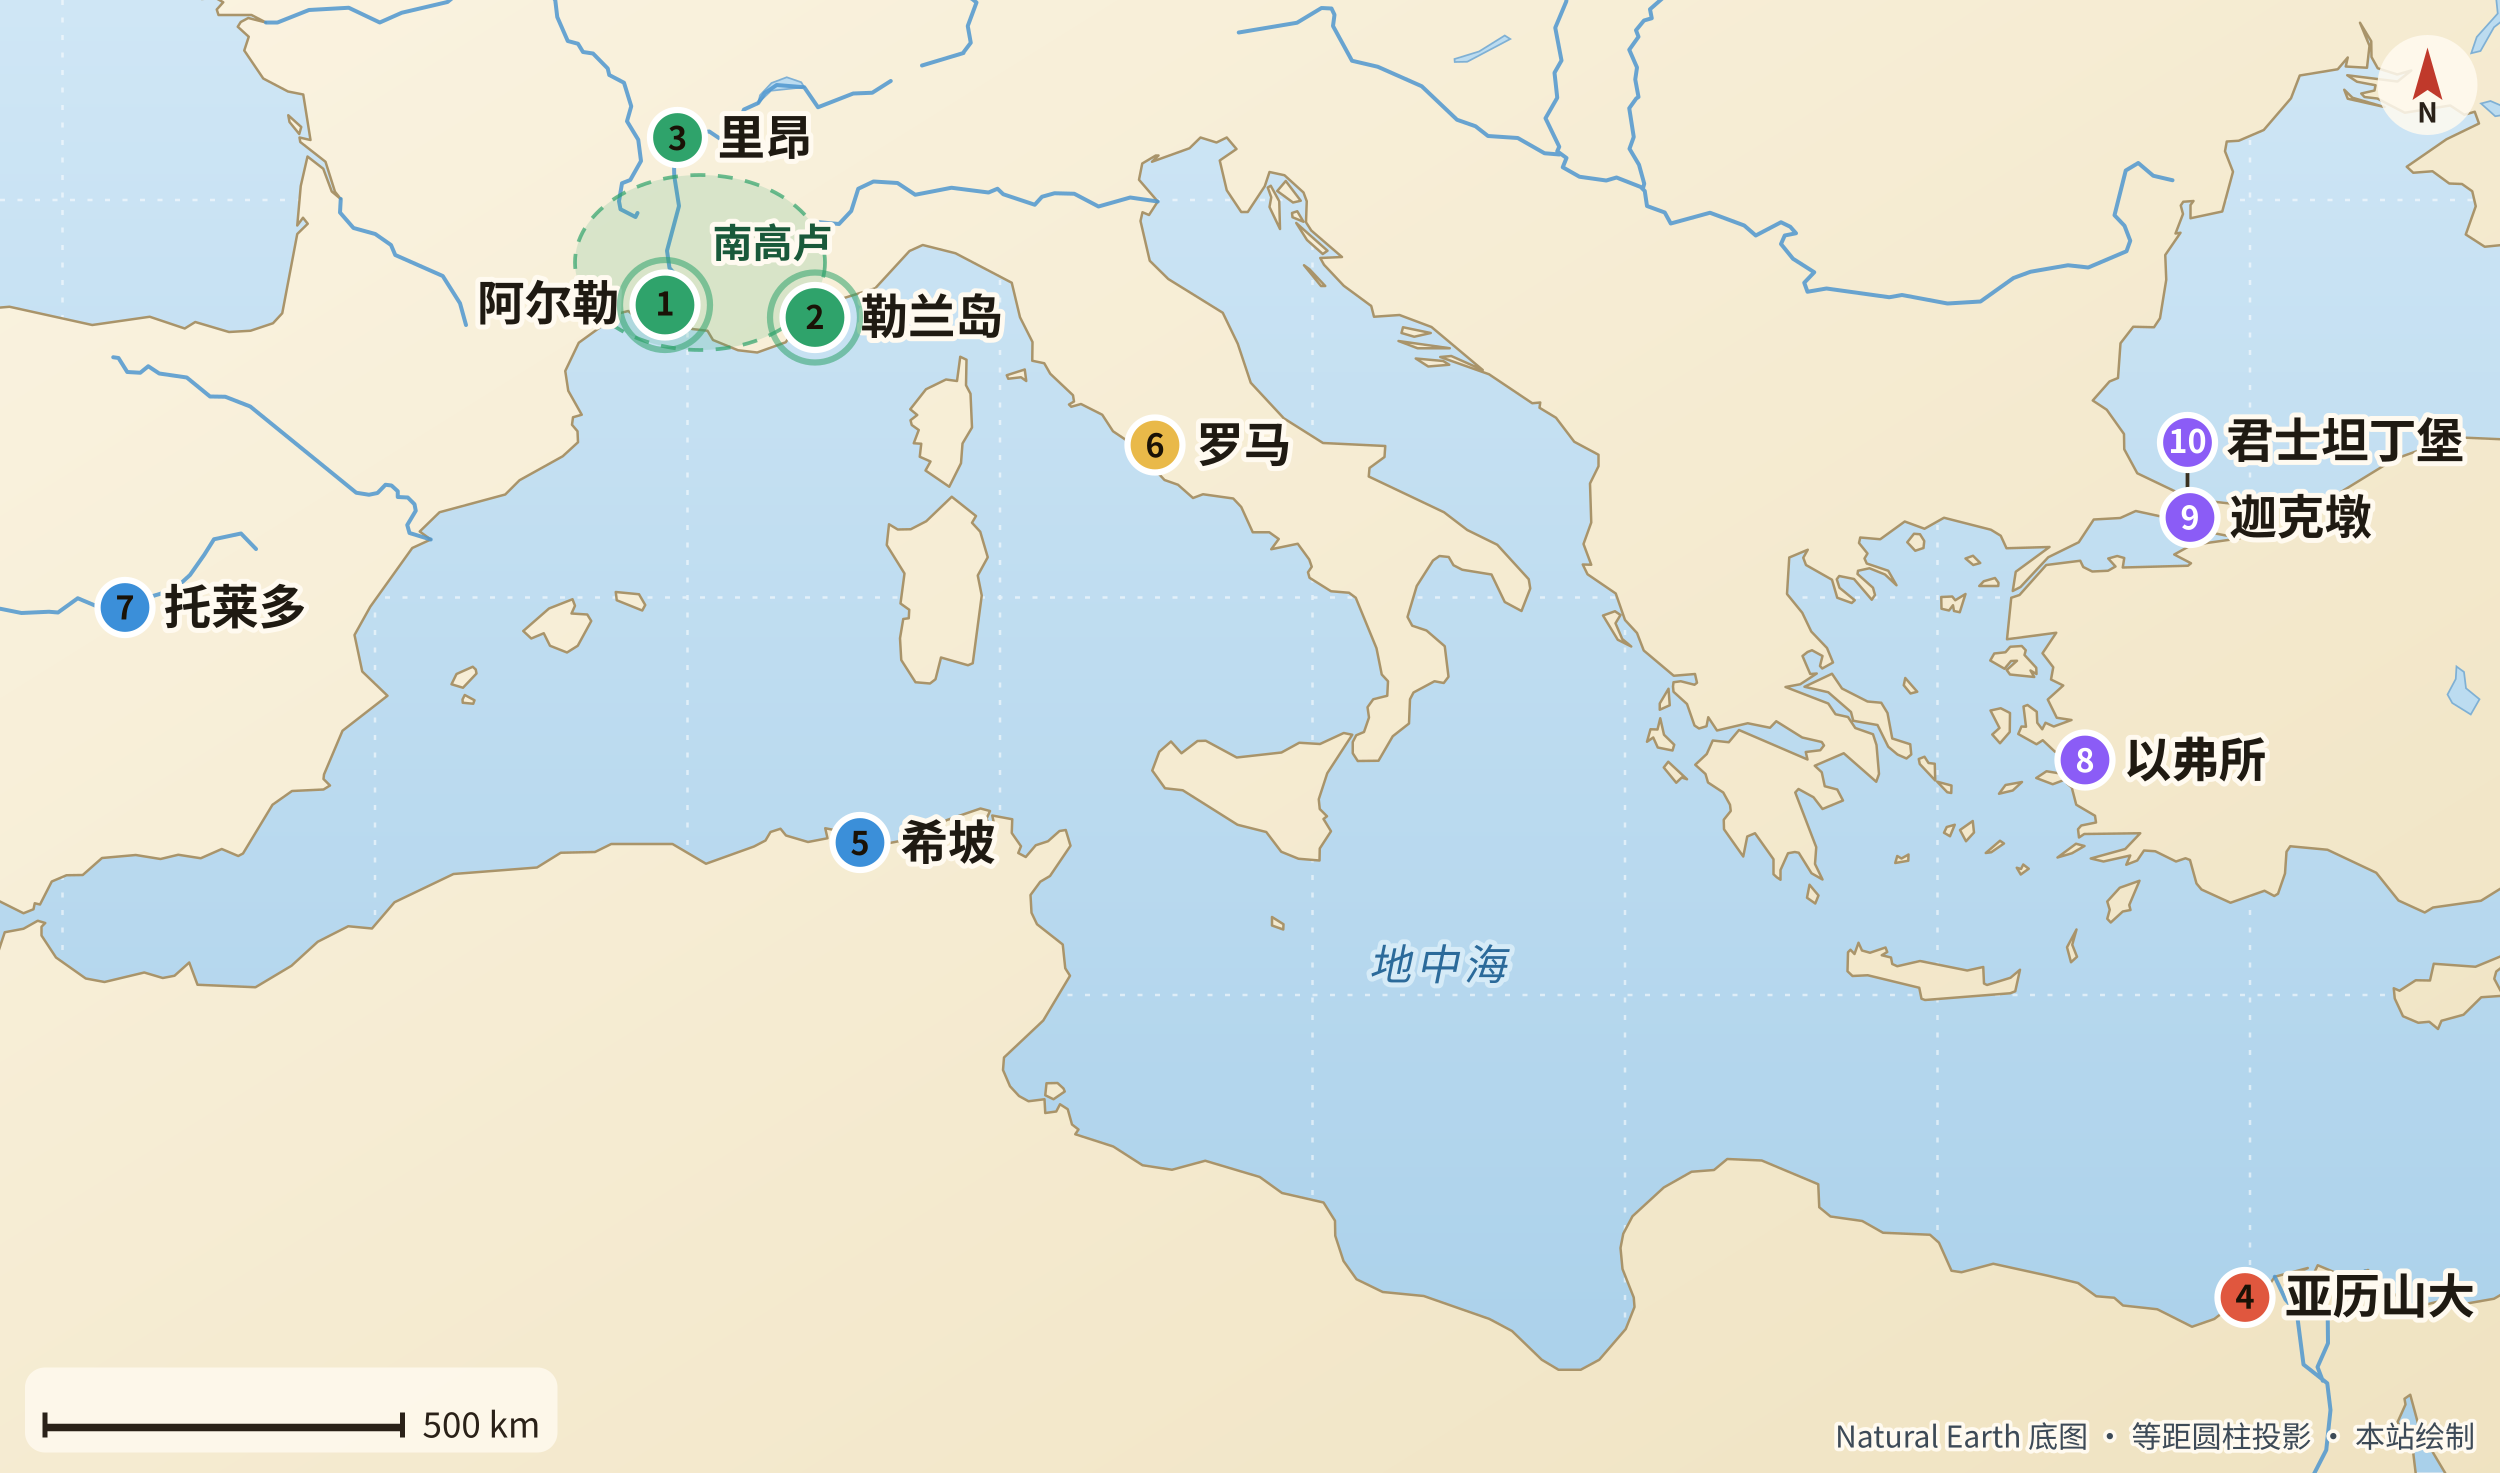
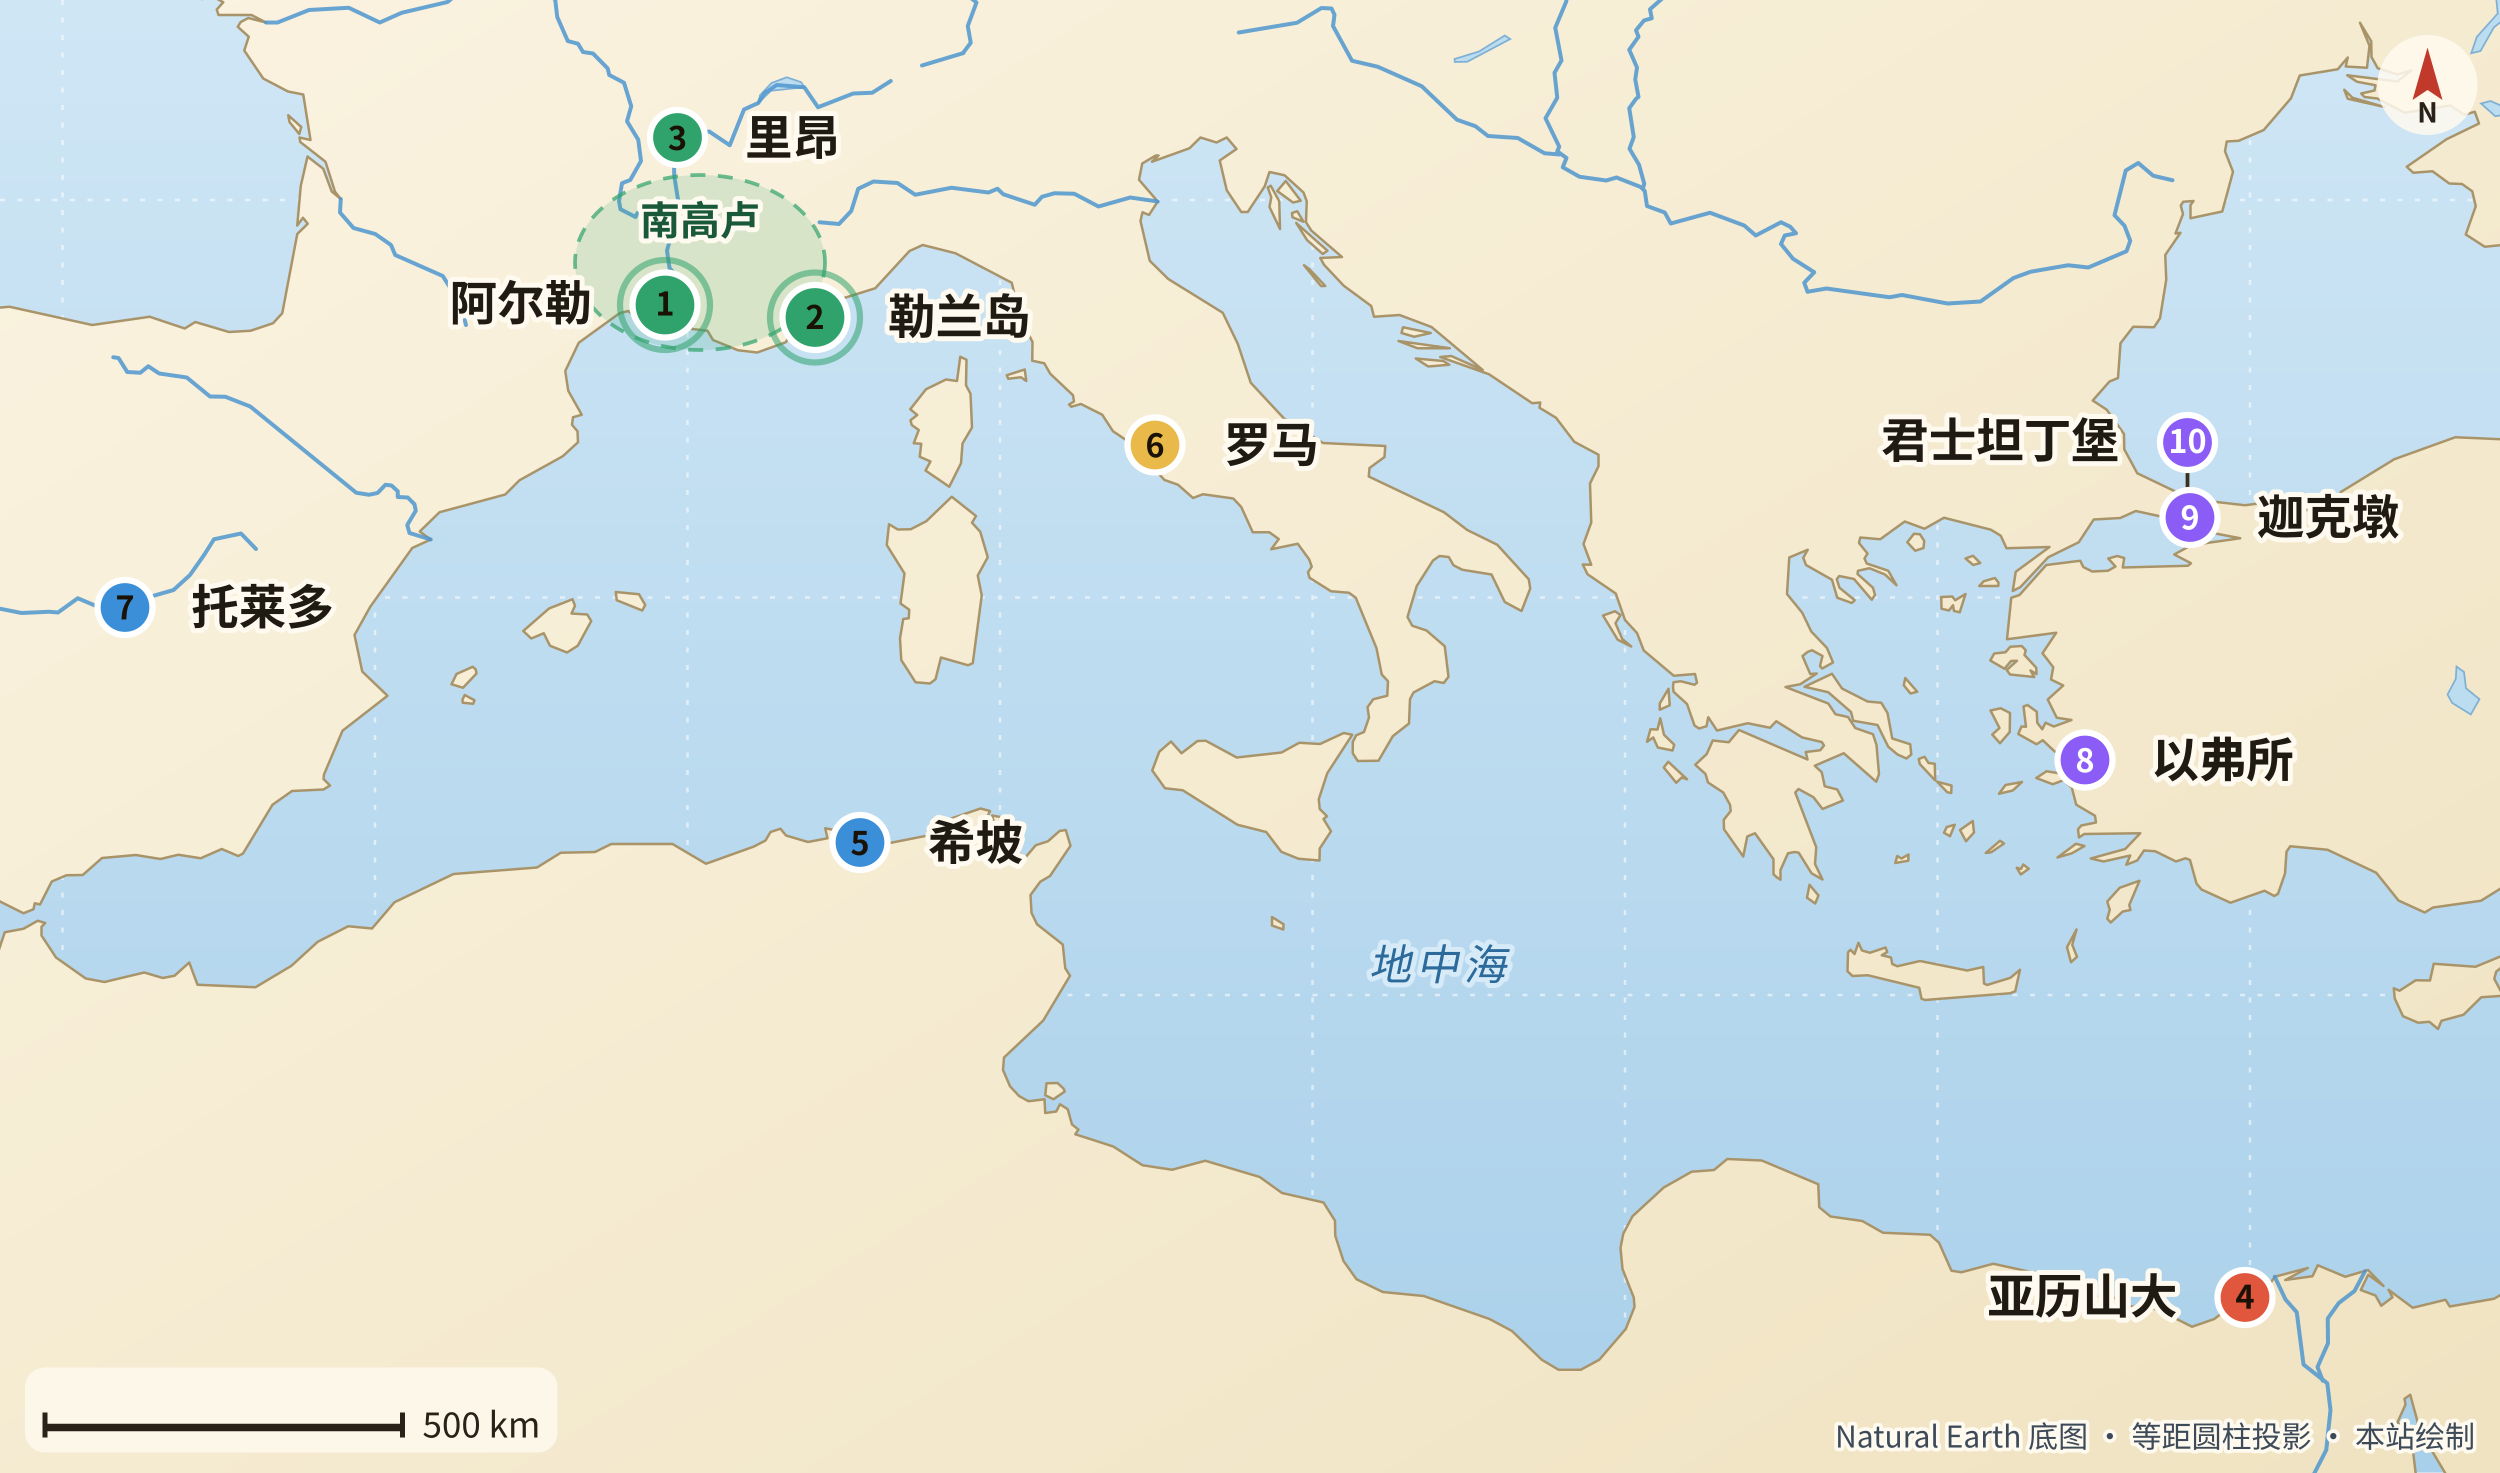
<svg xmlns="http://www.w3.org/2000/svg" viewBox="0 0 1000 589" width="1000" height="589" font-family="'Noto Sans CJK SC','PingFang SC','Microsoft YaHei','Source Han Sans SC',sans-serif">
  <defs>
    <linearGradient id="sea" x1="0" y1="0" x2="0" y2="1">
      <stop offset="0" stop-color="#cfe6f5" />
      <stop offset="1" stop-color="#a9d0ea" />
    </linearGradient>
    <linearGradient id="ld" x1="0" y1="0" x2="1" y2="1">
      <stop offset="0" stop-color="#fbf4e2" />
      <stop offset="1" stop-color="#efe2c0" />
    </linearGradient>
  </defs>
  <rect width="1000" height="589" fill="url(#sea)" />
  <path d="M25,0V589M150,0V589M275,0V589M400,0V589M525,0V589M650,0V589M775,0V589M900,0V589M0,557H1000M0,398H1000M0,239H1000M0,80H1000" stroke="#ffffff" stroke-opacity=".55" stroke-width="1" stroke-dasharray="2 5" fill="none" />
  <path d="M748.0,381.1 754.2,379.0 754.9,380.8 752.7,382.1 756.4,383.0 756.9,385.6 758.9,386.5 768.0,384.4 786.9,388.2 793.3,386.8 793.6,393.4 794.8,394.0 804.2,391.1 808.0,387.9 806.1,396.5 804.1,397.3 770.0,400.0 768.6,399.5 767.7,395.1 747.1,390.1 741.0,390.4 739.0,388.5 739.2,380.9 740.2,379.9 741.8,381.6 743.4,377.1 744.8,380.2 748.0,381.1ZM736.8,275.4 747.0,280.6 752.5,281.1 755.0,285.2 756.9,295.4 764.1,297.7 764.5,301.8 762.6,303.4 759.0,301.8 755.3,298.7 751.0,290.0 741.3,288.3 740.4,284.8 731.3,276.9 721.8,274.7 732.8,269.5 736.8,275.4ZM998.5,388.6 997.7,391.5 1001.3,398.3 992.5,398.9 985.4,405.9 976.6,408.3 975.2,411.6 971.7,408.7 967.3,409.1 961.2,406.5 957.9,399.4 957.5,395.3 959.8,396.3 966.3,392.1 972.0,392.2 973.5,385.5 990.2,386.7 1013.9,376.9 998.5,388.6ZM228.6,245.4 234.9,245.8 236.5,248.4 231.1,258.3 226.8,261.0 220.0,258.3 217.5,253.3 212.5,255.4 209.3,252.4 219.6,243.4 229.0,239.7 230.0,242.3 228.6,245.4ZM392.1,212.7 395.1,222.9 391.1,230.2 392.7,238.2 389.1,265.3 387.2,266.1 376.4,263.0 374.2,271.7 372.0,273.4 366.2,272.9 360.5,264.0 360.0,255.3 361.3,247.6 363.5,247.3 363.7,243.9 360.2,241.4 361.8,229.4 354.7,218.0 355.6,209.7 359.1,211.8 364.3,211.7 370.5,208.5 380.7,198.7 390.4,206.4 388.8,209.1 392.1,212.7ZM386.4,154.1 388.2,157.5 388.8,171.0 385.0,177.4 384.4,185.3 379.7,194.7 370.2,188.2 372.2,184.6 367.9,182.7 368.5,177.5 365.5,177.3 367.5,172.0 364.7,170.0 364.2,168.1 366.9,166.0 364.1,163.7 370.4,155.7 378.4,151.8 382.8,152.4 384.1,142.7 386.6,143.9 386.4,154.1ZM540.9,293.9 530.9,309.3 527.5,319.7 527.9,323.6 530.8,326.5 529.4,327.6 532.4,332.5 527.9,339.4 527.8,344.2 519.4,343.5 512.5,340.7 506.5,332.8 495.0,329.9 473.1,316.1 466.0,315.3 460.9,308.2 463.7,300.7 468.4,296.6 472.6,301.3 479.0,296.4 482.3,296.3 494.7,303.0 512.6,301.0 519.7,297.1 528.0,297.6 537.5,293.2 540.9,293.9ZM566.3,143.4 577.3,144.4 579.7,145.9 571.3,146.6 566.3,143.4ZM579.9,139.3 567.0,139.3 559.4,136.4 579.9,139.3ZM565.7,134.7 560.6,133.2 561.2,130.9 572.3,133.2 565.7,134.7ZM953.8,42.8 939.1,39.5 937.7,35.9 941.0,39.1 953.8,42.8ZM844.3,369.0 842.9,367.5 843.9,363.9 842.9,360.6 847.9,355.1 855.8,352.3 851.7,362.0 852.2,364.0 849.1,364.6 844.3,369.0ZM828.4,384.9 826.8,378.9 830.6,371.8 828.9,377.9 830.8,382.7 828.4,384.9ZM823.0,343.0 830.4,337.5 833.8,338.4 828.8,341.3 823.0,343.0ZM786.4,336.5 784.0,332.0 789.1,328.4 789.6,333.0 786.4,336.5ZM780.0,334.5 777.6,333.1 778.7,330.8 781.9,329.9 780.0,334.5ZM818.6,308.5 826.0,309.7 826.4,311.7 821.1,313.7 814.5,311.2 818.6,308.5ZM799.6,317.5 802.2,314.0 808.8,312.8 805.1,316.2 799.6,317.5ZM794.3,341.2 800.0,336.3 801.6,337.4 796.5,340.9 794.3,341.2ZM811.5,347.5 808.3,349.8 806.7,347.1 808.4,347.6 809.3,345.8 811.5,347.5ZM763.4,341.8 763.3,344.3 758.1,345.2 758.9,342.4 760.6,343.4 763.4,341.8ZM774.1,312.2 767.9,305.6 767.5,303.6 769.8,302.7 771.4,305.2 773.9,305.5 774.1,312.2ZM780.5,317.2 778.9,316.9 774.9,312.7 780.6,314.2 780.5,317.2ZM800.0,297.3 796.9,293.8 799.8,291.2 796.2,284.2 800.3,283.3 804.0,285.2 803.9,292.8 800.0,297.3ZM809.8,262.0 814.5,267.1 814.6,269.6 812.2,268.2 813.7,270.8 804.0,269.8 802.7,268.0 806.8,264.3 804.4,264.4 801.8,267.5 796.1,264.2 797.7,261.4 802.2,260.9 804.1,258.7 808.7,258.4 810.3,260.1 809.8,262.0ZM764.2,277.4 761.5,274.1 762.1,271.2 766.9,276.7 764.2,277.4ZM789.3,226.0 786.2,223.4 789.2,222.3 792.1,225.2 789.3,226.0ZM786.2,237.6 783.9,244.9 781.6,244.4 781.2,242.1 779.6,244.2 776.6,243.5 776.5,238.8 780.9,238.6 782.1,240.1 786.2,237.6ZM766.1,220.3 762.9,216.9 765.6,213.5 768.0,213.7 769.7,216.4 769.4,219.2 766.1,220.3ZM799.3,234.4 791.7,234.4 793.5,232.5 798.0,231.2 799.4,233.1 799.3,234.4ZM425.9,436.6 421.4,439.7 418.1,438.1 418.6,433.3 423.0,433.2 425.4,435.4 425.9,436.6ZM119.7,53.6 115.8,48.8 115.3,46.1 120.5,50.8 119.7,53.6ZM409.9,147.8 410.5,152.4 408.4,150.9 403.3,151.5 402.7,150.1 409.9,147.8ZM256.9,244.2 246.7,240.1 246.3,236.8 255.6,237.7 258.1,242.0 256.9,244.2ZM189.3,281.5 185.1,281.1 185.0,279.8 185.9,278.0 189.8,280.1 189.3,281.5ZM185.2,275.1 180.6,273.7 182.6,269.6 189.1,266.7 190.3,267.8 190.6,269.4 185.2,275.1ZM513.3,371.8 508.8,370.2 508.8,366.8 513.4,369.7 513.3,371.8ZM517.2,81.0 510.9,76.4 514.3,72.4 520.3,80.3 517.2,81.0ZM521.4,88.7 517.0,86.9 516.8,85.2 518.9,84.5 521.4,88.7ZM529.1,101.6 522.8,96.0 518.5,89.2 531.0,100.3 529.1,101.6ZM530.1,114.4 528.4,114.4 521.6,106.1 523.8,107.7 530.1,114.4ZM512.0,91.6 507.8,82.8 508.5,78.9 507.1,75.0 508.3,74.3 511.7,80.5 512.0,91.6ZM665.6,293.9 669.7,297.9 669.0,300.2 663.1,299.0 661.3,295.0 658.8,296.7 660.2,291.7 663.0,291.8 664.1,287.3 665.6,293.9ZM674.8,311.7 672.7,311.0 670.5,313.1 665.5,307.0 667.3,304.7 674.8,311.7ZM667.9,282.1 663.9,283.9 663.9,281.4 667.4,275.5 667.9,282.1ZM652.5,258.6 647.1,255.9 641.2,246.2 646.0,244.5 648.2,246.0 646.2,249.3 648.9,255.6 652.5,258.6ZM726.1,361.4 722.8,359.1 723.8,353.9 727.4,358.2 726.1,361.4ZM1025.0,617.8 1018.1,616.6 1015.6,618.7 1015.4,616.0 1019.5,604.6 1024.3,571.3 1018.4,580.3 1015.4,596.6 1011.2,609.4 1009.7,620.8 995.6,620.8 981.2,602.7 978.3,589.6 968.0,572.3 964.1,557.9 961.8,559.5 962.2,561.8 959.0,568.9 965.0,578.7 966.5,591.2 980.1,614.1 986.3,620.8 -25.0,620.8 -25.0,432.5 -18.9,425.5 -8.8,405.1 1.9,372.9 9.4,371.5 15.1,368.3 18.1,369.2 16.6,370.7 16.6,374.2 22.4,383.0 34.3,391.4 41.8,392.8 57.7,389.0 65.1,391.2 69.8,390.3 75.7,385.0 79.0,393.9 102.2,394.9 116.6,386.3 127.1,376.7 139.3,370.5 148.8,371.4 157.8,360.9 181.4,349.6 214.8,347.0 224.3,341.1 238.0,340.8 244.5,337.6 269.0,337.6 282.4,345.5 301.6,338.6 306.2,336.2 308.2,332.8 312.2,331.5 314.4,334.2 323.2,336.8 331.0,335.3 330.1,331.3 335.8,332.4 347.8,338.8 370.6,334.3 378.5,328.1 392.2,323.4 396.0,324.4 394.6,327.5 395.8,330.0 397.4,328.5 396.9,326.2 404.9,327.7 404.7,333.2 408.4,338.5 407.3,341.2 410.3,342.8 414.3,338.1 419.2,336.5 423.8,332.4 426.3,332.0 428.2,338.3 420.0,350.4 416.1,352.7 412.2,358.0 412.6,365.1 414.8,369.7 425.1,377.8 426.1,387.3 428.0,390.3 417.3,408.2 401.6,423.0 401.2,428.0 404.0,434.5 407.6,438.4 411.4,440.5 417.8,439.7 418.1,445.2 422.5,444.6 424.0,441.7 427.1,443.7 428.8,449.8 431.4,451.8 430.1,453.7 445.3,458.6 457.0,466.1 468.8,467.9 482.1,464.3 503.9,470.8 512.8,477.2 529.4,481.0 534.0,488.3 534.1,494.3 537.4,504.4 542.6,511.7 553.1,516.8 569.5,518.4 595.8,527.6 604.8,532.4 616.7,543.9 623.4,547.9 632.3,547.9 639.7,543.9 650.3,531.6 653.8,522.8 653.5,519.0 649.0,507.6 648.2,499.2 649.3,493.5 653.0,486.5 665.5,475.0 676.6,468.7 685.6,468.0 690.9,463.6 704.7,464.2 727.3,473.7 727.7,482.9 732.2,486.6 744.9,488.4 753.2,493.1 772.0,493.9 775.6,497.1 780.6,508.3 784.6,508.9 797.3,505.5 819.2,510.3 831.2,513.2 838.5,518.5 845.7,519.1 849.2,522.2 862.9,523.7 876.8,530.7 885.7,527.6 898.2,518.0 905.6,517.0 909.9,510.7 923.1,507.2 914.1,512.0 925.0,510.5 927.1,506.1 938.1,510.7 947.2,508.0 953.4,514.4 947.3,509.9 944.3,516.0 950.2,518.2 952.5,522.3 957.0,518.9 955.4,515.9 965.1,523.1 978.2,519.9 979.9,522.6 997.6,519.5 1004.4,515.6 1012.1,506.4 1017.0,496.8 1025.0,467.6 1025.0,617.8ZM1025.0,343.7 1020.3,340.7 1015.0,341.1 1007.5,346.9 1000.6,355.2 992.4,360.3 973.2,363.0 969.9,365.0 959.4,360.2 950.5,349.1 931.0,339.9 916.1,338.5 914.6,340.7 914.0,349.4 911.2,357.5 909.7,358.4 905.8,356.3 892.2,361.1 880.6,355.8 878.6,353.4 876.0,344.0 874.2,343.3 870.4,344.6 862.1,340.5 857.6,340.2 854.9,344.2 850.5,345.9 852.1,342.2 841.4,344.6 836.3,343.4 850.1,339.6 856.1,333.3 833.7,333.6 831.6,335.0 831.2,331.7 832.5,330.2 838.4,329.0 838.0,326.3 830.5,321.9 828.7,315.0 826.7,313.3 830.6,311.2 830.8,303.1 822.0,300.7 817.1,296.1 814.6,297.7 807.3,293.6 808.6,290.6 810.4,290.7 809.4,282.6 811.0,282.0 814.7,284.7 814.9,289.1 816.9,291.7 818.2,289.1 821.5,290.6 828.6,288.0 822.7,287.1 819.1,279.8 825.3,274.2 820.4,271.8 821.3,266.9 817.0,261.3 822.5,253.1 802.8,255.7 804.5,239.1 807.8,238.0 818.5,226.0 832.1,224.3 833.3,226.8 836.9,228.6 843.2,228.3 846.2,226.6 843.3,223.4 846.9,222.4 849.7,223.2 849.1,227.0 875.2,226.3 876.4,225.3 869.7,221.8 876.4,218.1 896.1,215.3 884.1,213.0 877.8,208.9 876.1,206.7 878.7,199.9 898.0,202.1 908.6,200.7 920.3,204.2 931.4,203.5 936.5,196.7 957.7,183.7 982.1,174.9 1018.8,176.5 1025.0,173.2 1025.0,343.7ZM1024.2,40.0 1021.2,41.7 1021.1,45.4 1025.0,56.2 1025.0,85.6 1017.9,85.7 1011.7,88.4 1001.9,97.9 993.9,98.7 986.3,93.8 990.3,82.5 988.9,76.5 984.8,73.6 979.7,73.4 973.0,68.5 965.3,69.1 962.7,66.7 978.6,55.7 991.6,49.4 989.9,44.7 985.7,45.9 980.1,42.2 961.9,45.1 950.9,39.4 945.8,38.8 944.5,37.4 949.8,36.2 950.2,34.1 942.8,32.7 938.9,30.1 959.0,32.6 964.5,28.2 958.9,29.8 951.1,27.3 948.6,22.8 948.5,16.5 944.0,9.1 947.8,18.3 946.8,27.1 938.3,26.6 939.1,23.0 935.1,27.7 919.9,30.2 916.4,39.3 905.5,52.0 895.5,56.3 890.7,56.6 890.0,60.5 893.2,68.7 888.9,84.6 876.2,87.3 876.2,82.0 877.4,80.4 873.3,80.7 872.3,82.2 873.2,85.6 870.2,93.4 872.2,93.1 866.1,102.0 866.5,111.9 864.0,127.3 861.6,130.9 853.3,130.7 848.2,137.3 847.2,151.2 843.8,152.6 837.1,160.2 842.7,163.9 849.6,173.6 849.7,179.7 854.9,189.3 876.4,199.6 873.9,206.7 869.5,207.7 854.3,204.4 848.1,207.2 837.5,207.8 831.5,216.9 819.3,222.9 808.2,234.8 805.1,236.4 806.3,228.7 819.8,218.8 802.6,219.3 800.3,214.3 796.4,211.9 777.6,207.1 769.8,211.5 761.9,208.6 752.1,215.7 744.1,215.0 743.6,217.2 747.0,221.4 745.8,223.4 746.7,225.4 755.3,228.3 758.6,234.1 754.0,229.8 747.8,227.3 743.2,228.3 743.0,229.6 749.2,235.1 750.0,238.0 748.7,239.9 741.6,231.6 735.7,230.4 734.7,231.7 735.8,235.1 741.9,240.1 740.7,241.2 734.9,239.1 732.8,231.9 722.4,226.0 721.3,223.1 723.1,219.9 715.7,223.0 714.8,237.6 720.9,245.1 724.5,252.6 730.8,259.2 733.2,265.0 728.9,267.4 728.0,266.4 729.0,262.4 724.8,260.1 723.0,260.8 721.0,262.4 722.2,265.2 724.1,269.6 726.7,269.4 720.1,273.7 714.2,274.8 731.3,281.4 734.2,285.7 739.2,286.8 742.1,291.2 749.2,293.7 750.6,298.0 751.6,309.6 750.5,312.7 737.5,301.3 725.9,306.3 728.7,308.9 729.9,314.5 734.9,315.8 737.2,320.2 729.0,323.6 725.4,318.9 719.4,315.6 718.1,317.0 726.5,338.9 726.0,345.6 729.0,351.8 724.6,349.3 719.5,341.1 717.9,340.8 715.2,341.3 712.2,348.0 712.2,351.9 710.7,350.9 709.4,349.7 709.4,343.7 702.0,333.3 698.9,334.6 697.3,342.6 689.6,331.7 689.5,327.9 692.3,324.4 692.0,321.9 689.3,317.0 683.2,313.0 682.2,309.6 678.1,305.9 682.7,301.6 685.1,296.2 691.5,296.9 695.6,292.0 723.0,303.8 722.3,300.8 728.1,300.1 729.6,298.2 728.7,296.8 720.9,295.0 710.5,288.5 708.0,291.1 699.1,289.3 686.8,292.2 683.3,286.9 682.6,290.5 679.6,291.4 677.8,290.2 674.8,281.6 669.4,276.7 669.2,274.6 669.4,272.9 672.3,272.5 677.8,273.9 678.8,273.1 678.0,269.6 669.5,270.3 657.5,260.2 654.8,253.2 650.0,248.0 646.3,237.4 635.0,229.7 633.1,225.8 636.5,225.9 633.4,217.6 636.5,209.0 636.0,193.4 639.4,186.5 639.4,181.9 629.7,176.7 622.4,167.1 615.8,163.1 616.1,161.0 612.9,161.3 595.6,149.7 576.1,142.8 580.5,142.4 593.1,148.0 572.6,130.8 559.8,126.0 549.6,126.7 548.5,122.4 537.5,114.3 529.6,105.9 528.1,103.2 536.8,102.8 524.5,92.2 522.4,88.9 522.7,80.5 521.4,77.0 513.8,70.1 507.8,68.8 505.9,74.5 499.1,84.8 496.5,84.8 490.7,76.1 487.9,64.2 494.6,59.6 490.7,55.0 486.6,57.0 480.2,55.0 475.8,59.3 460.8,64.7 463.4,62.2 462.3,62.2 456.9,65.4 455.6,71.9 463.1,80.6 459.6,86.0 457.0,84.9 456.2,88.4 459.9,104.3 467.3,111.6 489.1,125.1 495.1,137.5 500.3,153.1 513.5,167.3 529.2,177.2 554.1,178.4 553.8,182.8 547.8,187.2 547.5,190.6 577.6,204.9 586.9,212.0 598.9,217.9 611.5,231.7 612.1,235.4 608.6,244.4 601.9,240.8 596.6,229.8 584.9,227.9 581.4,226.1 579.5,222.8 575.8,222.4 573.2,224.2 566.7,234.4 563.0,246.8 564.9,250.3 570.6,252.2 577.9,258.5 579.4,270.7 577.5,273.2 573.8,272.5 565.4,277.0 564.0,279.7 563.6,289.4 557.1,294.5 551.4,304.3 543.1,304.4 541.1,301.3 541.1,296.8 542.5,294.1 545.6,292.8 547.6,287.0 547.0,282.9 549.3,279.7 554.9,278.3 555.2,272.5 552.7,269.8 550.6,259.3 542.3,239.1 539.6,237.1 532.4,236.5 523.8,231.1 523.2,228.9 524.7,226.7 523.7,223.8 519.1,217.5 508.5,219.7 511.5,215.6 507.7,212.9 501.1,212.9 496.5,202.8 493.3,199.4 481.2,197.7 477.2,199.2 471.2,193.9 465.8,192.0 451.9,177.0 445.2,172.5 440.9,165.9 432.4,161.6 428.5,162.7 427.6,161.8 429.6,160.6 429.2,158.1 420.1,149.5 417.7,145.3 412.9,144.3 413.0,136.8 408.0,126.9 404.7,113.1 382.2,101.3 369.1,98.0 363.8,100.4 350.1,115.3 331.5,121.1 317.9,131.4 314.3,136.9 302.9,141.0 295.2,140.1 285.2,136.0 283.0,132.3 276.8,131.6 276.5,129.1 267.8,131.4 255.6,128.0 251.3,124.4 247.8,125.3 231.5,137.1 226.1,148.4 227.3,156.3 232.7,165.9 229.2,166.9 228.8,169.9 231.0,172.5 231.2,176.9 225.1,182.5 207.8,192.1 202.1,197.8 175.8,204.9 167.9,212.6 172.3,215.8 164.9,219.2 148.1,242.7 141.8,254.0 144.9,268.6 155.0,278.3 137.0,292.3 129.6,309.8 129.4,311.6 132.0,314.2 129.4,315.8 116.8,316.4 109.0,321.9 97.2,341.4 95.3,342.4 88.7,339.6 80.3,343.3 71.3,341.9 64.2,343.6 54.3,342.0 40.8,343.2 33.1,350.0 26.6,350.1 20.7,352.6 16.0,361.8 13.9,361.3 13.4,363.7 9.4,365.3 -1.0,360.1 -5.7,352.5 -6.7,347.1 -9.6,345.8 -10.3,342.9 -5.4,337.0 -8.0,337.2 -9.9,339.6 -12.3,335.7 -22.1,328.1 -21.6,325.4 -25.0,327.9 -25.0,125.2 3.8,122.7 36.9,130.0 59.9,126.7 73.9,131.4 78.1,128.8 91.6,132.8 100.2,132.3 109.2,129.3 112.9,125.3 118.9,93.6 123.1,89.5 121.2,87.1 118.9,90.2 120.3,74.4 123.0,62.6 129.3,67.5 132.7,76.6 136.3,79.6 134.0,76.7 130.2,64.7 120.1,56.8 119.8,55.0 124.2,56.0 121.3,37.8 115.2,36.6 105.3,31.4 97.7,20.2 99.5,14.7 95.1,10.7 96.3,8.8 99.3,7.2 106.4,9.0 100.6,6.0 87.4,6.0 86.7,3.8 89.3,0.9 86.1,-0.9 80.7,-0.4 81.7,-3.2 80.3,-4.0 75.9,-3.2 71.0,-6.2 63.9,-6.7 52.5,-10.7 42.2,-10.3 39.3,-14.9 33.0,-17.2 41.8,-21.3 35.6,-25.2 44.0,-25.6 40.2,-27.6 32.0,-27.5 31.5,-31.8 1025.0,-31.8 1024.2,40.0Z" fill="url(#ld)" stroke="#a9946a" stroke-width="1" stroke-linejoin="round" fill-rule="evenodd" />
  <path d="M986.4,275.3 991.8,279.7 988.3,285.8 980.9,281.2 979.0,277.8 982.3,271.6 982.6,266.6 985.6,268.8 986.4,275.3ZM321.7,34.9 308.4,36.3 303.3,41.2 304.0,38.1 308.6,33.2 314.7,30.9 320.5,32.9 321.7,34.9ZM586.9,24.7 581.9,24.8 581.8,23.6 591.6,20.6 601.9,14.2 604.1,15.6 586.9,24.7ZM393.0,-0.5 386.3,-0.4 381.3,-3.1 377.8,-8.7 393.0,-0.5ZM1025.0,59.5 1016.1,52.9 1012.4,54.6 1015.2,49.5 1009.8,51.3 1009.1,47.7 1004.7,46.8 1004.1,49.5 1001.8,45.9 998.1,46.5 992.4,41.4 996.2,40.4 1002.7,43.2 1004.4,39.3 1007.4,42.0 1013.6,42.6 1010.7,47.0 1012.0,48.3 1014.7,47.1 1016.7,42.2 1017.9,42.5 1018.9,44.2 1017.8,46.1 1019.7,47.0 1021.0,52.8 1025.0,59.5ZM1025.0,2.7 1014.8,-0.6 1004.7,2.5 1004.3,5.6 997.6,10.9 992.2,20.4 988.5,21.3 990.7,14.8 999.1,5.4 998.4,-1.3 1025.0,-2.9 1025.0,2.7Z" fill="#bcdcf0" stroke="#7fb0d4" stroke-width=".7" />
  <path d="M378.2,-5.4 372.0,-5.0M379.6,-5.4 388.9,-0.4M303.3,41.2 305.9,37.2 310.7,34.0 321.7,34.9M0.1,243.5 8.6,245.2 19.6,244.7M81.7,221.9 85.6,215.7M929.1,552.3 927.0,546.8 931.2,537.3 931.1,527.4 935.5,521.2 941.8,516.4 946.0,508.5M580.2,-17.9 594.0,-8.6 625.0,-10.2 627.6,-8.9 626.5,0.6 622.1,11.1 624.6,24.2 621.8,29.1 622.9,39.1 618.2,47.3 623.7,58.7 622.9,60.5 626.6,63.2 625.1,66.9 631.8,70.7 642.5,72.2 646.6,71.0 656.3,74.8 657.9,76.4 658.8,82.4 665.9,85.0 668.3,89.4 684.0,85.1 697.7,90.2 702.3,94.2 712.4,88.9 716.1,90.7 718.4,93.3 713.9,94.2 712.4,97.6 717.2,103.5 725.7,108.9 721.7,113.1 723.0,116.7 730.6,115.4 755.7,118.9 760.8,118.0 779.0,121.4 792.2,120.6 805.4,111.2 812.2,108.7 827.2,106.1 835.3,107.0 850.6,100.5 852.1,96.3 849.8,90.3 845.8,86.1 850.3,68.2 855.3,65.2 861.3,70.3 869.0,72.1M355.5,-17.4 362.3,-13.7 367.4,-13.9 374.5,-17.6 385.5,-19.6 389.7,-23.7 408.5,-31.8M580.2,-17.9 575.7,-21.2 566.5,-21.0 562.2,-22.7 555.2,-28.0 537.6,-29.2 531.6,-23.2 518.2,-22.2 500.9,-27.1 493.7,-31.8M495.5,13.0 518.8,9.1 528.6,3.2 532.6,3.4 533.8,5.9 533.2,10.4 540.8,24.3 551.1,26.7 568.7,34.5 582.8,47.9 590.2,50.5 595.2,54.4 607.1,55.2 617.8,61.3 623.8,61.8M45.3,142.9 47.4,143.2 50.9,148.8 56.1,149.1 59.3,146.5 63.7,149.4 74.7,151.0 84.0,158.6 90.1,158.7 100.1,162.6 142.5,197.1 147.6,197.9 151.0,197.2 154.2,193.9 156.6,194.2 159.1,196.5 159.1,198.8 163.1,199.0 165.8,201.7 166.3,204.3 162.9,210.0 163.8,213.2 172.3,215.8M921.4,620.8 918.5,613.4 922.5,595.6 930.5,580.0 932.2,564.0 930.9,553.3M327.8,88.9 335.6,89.6 340.5,84.4 343.3,75.5 349.4,72.6 359.0,73.2 366.1,77.9 380.6,75.1 395.4,77.0 399.0,75.5 401.3,77.7 413.9,81.9 416.8,78.7 421.8,77.3 429.7,77.5 439.4,82.6 452.1,79.0 463.1,80.6M368.8,26.2 385.4,21.2M385.2,21.2 388.3,17.1 387.1,10.4 390.6,1.0 388.9,-0.4M378.2,-5.4 379.6,-5.4M372.0,-5.0 367.5,-5.9 362.1,-2.4 339.1,-3.4 338.2,-5.5 339.6,-18.0 344.6,-31.8M265.4,120.7 261.0,122.6 259.3,126.4 260.2,129.0M303.3,41.2 297.6,43.8 291.9,58.1 283.7,52.6 273.8,53.9 270.6,56.9 271.3,61.7 269.6,65.6 269.7,70.4 271.6,82.4 266.8,100.3 267.8,107.2 271.1,111.0 267.3,114.4 265.5,120.5 269.7,130.5M356.3,32.4 348.9,37.1 341.3,37.4 327.2,42.9 321.7,34.9M930.9,553.3 921.4,545.8 918.7,524.9 914.2,519.8 909.9,510.7M267.7,-2.5 264.6,-7.6 264.1,-12.5 260.2,-18.5 255.3,-22.0 247.0,-31.8M236.7,-31.8 223.0,-28.2 216.6,-31.8M0.1,243.5 -8.2,246.3 -25.0,247.6M81.7,221.9 76.0,230.0 69.4,236.0 42.0,243.9 31.1,239.3 23.2,245.0 19.6,244.7M102.4,219.6 96.4,213.4 85.6,215.7M654.5,39.4 651.7,43.3 653.5,54.8 651.8,59.5 655.6,65.9 657.7,73.5 657.1,75.6M683.7,-16.8 679.5,-16.1 676.4,-10.7 660.0,3.7 660.7,7.3 657.6,8.2 654.4,12.1 655.4,14.7 651.7,19.9 654.8,27.0 654.1,31.8 655.4,38.8 654.5,39.4M756.4,-26.2 758.4,-25.3 758.3,-23.4 754.2,-14.5 750.0,-13.9 728.7,-20.8 722.1,-18.8 710.5,-19.0 708.1,-21.0 705.5,-29.1 696.7,-23.0 688.2,-21.5 683.5,-16.8M186.4,130.0 184.0,121.3 177.1,110.4 158.1,102.0 156.4,98.0 150.1,93.6 141.4,91.2 136.0,85.0 136.3,79.6M227.1,16.4 222.9,6.8 222.1,0.0 219.7,-2.9 209.0,-9.7 199.3,-12.5 194.2,-11.7 179.0,0.8 160.7,5.1 151.9,9.0 139.5,3.1 123.6,4.0 111.0,9.0 106.4,9.0M227.1,16.4 231.2,17.5 233.2,20.8 237.2,21.4 243.1,27.4 243.7,30.0 249.6,33.1 252.5,42.5 250.8,48.5 255.3,55.9 256.4,64.4 252.1,72.0 248.8,73.3 247.6,80.5 248.2,83.7 254.2,86.8 255.0,85.2" fill="none" stroke="#4f97cf" stroke-width="1.6" stroke-linejoin="round" stroke-linecap="round" opacity=".85" />
  <ellipse cx="280" cy="105" rx="50" ry="35" fill="#2fa36b" fill-opacity=".16" stroke="#2fa36b" stroke-opacity=".7" stroke-width="1.5" stroke-dasharray="6 5" />
  <path d="M875,207L875,177" stroke="#3a3020" stroke-width="1.5" />
  <circle cx="875" cy="207" r="3" fill="#3a3020" />
-   <text x="247.8" y="128.1" text-anchor="end" font-size="19" font-weight="800" fill="#1f1a12" paint-order="stroke" stroke="#fffaf0" stroke-width="4" stroke-linejoin="round">阿尔勒</text>
-   <text x="344.2" y="133.5" text-anchor="start" font-size="19" font-weight="800" fill="#1f1a12" paint-order="stroke" stroke="#fffaf0" stroke-width="4" stroke-linejoin="round">勒兰岛</text>
-   <text x="287.0" y="61.9" text-anchor="start" font-size="19" font-weight="600" fill="#1f1a12" paint-order="stroke" stroke="#fffaf0" stroke-width="4" stroke-linejoin="round">里昂</text>
-   <text x="914.0" y="525.4" text-anchor="start" font-size="19" font-weight="600" fill="#1f1a12" paint-order="stroke" stroke="#fffaf0" stroke-width="4" stroke-linejoin="round">亚历山大</text>
-   <text x="360.2" y="343.9" text-anchor="start" font-size="19" font-weight="600" fill="#1f1a12" paint-order="stroke" stroke="#fffaf0" stroke-width="4" stroke-linejoin="round">希坡</text>
-   <text x="478.5" y="184.7" text-anchor="start" font-size="19" font-weight="600" fill="#1f1a12" paint-order="stroke" stroke="#fffaf0" stroke-width="4" stroke-linejoin="round">罗马</text>
-   <text x="65.5" y="249.7" text-anchor="start" font-size="19" font-weight="600" fill="#1f1a12" paint-order="stroke" stroke="#fffaf0" stroke-width="4" stroke-linejoin="round">托莱多</text>
-   <text x="849.5" y="310.8" text-anchor="start" font-size="19" font-weight="600" fill="#1f1a12" paint-order="stroke" stroke="#fffaf0" stroke-width="4" stroke-linejoin="round">以弗所</text>
-   <text x="891.8" y="213.7" text-anchor="start" font-size="19" font-weight="600" fill="#1f1a12" paint-order="stroke" stroke="#fffaf0" stroke-width="4" stroke-linejoin="round">迦克墩</text>
-   <text x="890.5" y="183.1" text-anchor="start" font-size="19" font-weight="600" fill="#1f1a12" paint-order="stroke" stroke="#fffaf0" stroke-width="4" stroke-linejoin="round">君士坦丁堡</text>
-   <text x="285" y="103" text-anchor="start" font-size="16" font-weight="700" fill="#19593a" paint-order="stroke" stroke="#fffaf0" stroke-width="4" stroke-linejoin="round">南高卢</text>
+   <text x="236.8" y="128.1" text-anchor="end" font-size="19" font-weight="800" fill="#1f1a12" paint-order="stroke" stroke="#fffaf0" stroke-width="4" stroke-linejoin="round">阿尔勒</text>
+   <text x="355.2" y="133.5" text-anchor="start" font-size="19" font-weight="800" fill="#1f1a12" paint-order="stroke" stroke="#fffaf0" stroke-width="4" stroke-linejoin="round">勒兰岛</text>
+   <text x="298.0" y="61.9" text-anchor="start" font-size="19" font-weight="600" fill="#1f1a12" paint-order="stroke" stroke="#fffaf0" stroke-width="4" stroke-linejoin="round">里昂</text>
+   <text x="871.0" y="525.4" text-anchor="end" font-size="19" font-weight="600" fill="#1f1a12" paint-order="stroke" stroke="#fffaf0" stroke-width="4" stroke-linejoin="round">亚历山大</text>
+   <text x="371.2" y="343.9" text-anchor="start" font-size="19" font-weight="600" fill="#1f1a12" paint-order="stroke" stroke="#fffaf0" stroke-width="4" stroke-linejoin="round">希坡</text>
+   <text x="489.5" y="184.7" text-anchor="start" font-size="19" font-weight="600" fill="#1f1a12" paint-order="stroke" stroke="#fffaf0" stroke-width="4" stroke-linejoin="round">罗马</text>
+   <text x="76.5" y="249.7" text-anchor="start" font-size="19" font-weight="600" fill="#1f1a12" paint-order="stroke" stroke="#fffaf0" stroke-width="4" stroke-linejoin="round">托莱多</text>
+   <text x="860.5" y="310.8" text-anchor="start" font-size="19" font-weight="600" fill="#1f1a12" paint-order="stroke" stroke="#fffaf0" stroke-width="4" stroke-linejoin="round">以弗所</text>
+   <text x="902.8" y="213.7" text-anchor="start" font-size="19" font-weight="600" fill="#1f1a12" paint-order="stroke" stroke="#fffaf0" stroke-width="4" stroke-linejoin="round">迦克墩</text>
+   <text x="847.5" y="183.1" text-anchor="end" font-size="19" font-weight="600" fill="#1f1a12" paint-order="stroke" stroke="#fffaf0" stroke-width="4" stroke-linejoin="round">君士坦丁堡</text>
+   <text x="280" y="94" text-anchor="middle" font-size="16" font-weight="700" fill="#19593a" paint-order="stroke" stroke="#fffaf0" stroke-width="4" stroke-linejoin="round">南高卢</text>
  <text x="575" y="392" text-anchor="middle" font-size="17" font-style="italic" fill="#2b6a9a" letter-spacing="2" paint-order="stroke" stroke="#d6ebf7" stroke-width="4" stroke-linejoin="round">地中海</text>
  <circle cx="266" cy="122" r="18" fill="none" stroke="#2fa36b" stroke-width="2.5" opacity=".55" />
  <circle cx="266" cy="122" r="13" fill="#2fa36b" stroke="#ffffff" stroke-width="2.5" />
  <text x="266" y="126.2" text-anchor="middle" font-size="13" font-weight="800" fill="#1a1206">1</text>
  <circle cx="326" cy="127" r="18" fill="none" stroke="#2fa36b" stroke-width="2.5" opacity=".55" />
  <circle cx="326" cy="127" r="13" fill="#2fa36b" stroke="#ffffff" stroke-width="2.5" />
  <text x="326" y="131.6" text-anchor="middle" font-size="13" font-weight="800" fill="#1a1206">2</text>
  <circle cx="271" cy="55" r="11" fill="#2fa36b" stroke="#ffffff" stroke-width="2.5" />
  <text x="271" y="60.0" text-anchor="middle" font-size="13" font-weight="800" fill="#1a1206">3</text>
  <circle cx="898" cy="519" r="11" fill="#e0573e" stroke="#ffffff" stroke-width="2.5" />
  <text x="898" y="523.5" text-anchor="middle" font-size="13" font-weight="800" fill="#1a1206">4</text>
  <circle cx="344" cy="337" r="11" fill="#3b8fd9" stroke="#ffffff" stroke-width="2.5" />
  <text x="344" y="342.0" text-anchor="middle" font-size="13" font-weight="800" fill="#1a1206">5</text>
  <circle cx="462" cy="178" r="11" fill="#e9b949" stroke="#ffffff" stroke-width="2.5" />
  <text x="462" y="182.9" text-anchor="middle" font-size="13" font-weight="800" fill="#1a1206">6</text>
  <circle cx="50" cy="243" r="11" fill="#3b8fd9" stroke="#ffffff" stroke-width="2.5" />
  <text x="50" y="247.8" text-anchor="middle" font-size="13" font-weight="800" fill="#1a1206">7</text>
  <circle cx="834" cy="304" r="11" fill="#8b5cf6" stroke="#ffffff" stroke-width="2.5" />
  <text x="834" y="308.9" text-anchor="middle" font-size="13" font-weight="800" fill="#ffffff">8</text>
  <circle cx="876" cy="207" r="11" fill="#8b5cf6" stroke="#ffffff" stroke-width="2.5" />
  <text x="876" y="211.8" text-anchor="middle" font-size="13" font-weight="800" fill="#ffffff">9</text>
  <circle cx="875" cy="177" r="11" fill="#8b5cf6" stroke="#ffffff" stroke-width="2.5" />
  <text x="875" y="181.2" text-anchor="middle" font-size="13" font-weight="800" fill="#ffffff">10</text>
  <g transform="translate(18,571)">
    <rect x="-8" y="-24" width="213" height="34" rx="8" fill="#fffaf0" opacity=".8" />
    <path d="M0,0H143" stroke="#2a2118" stroke-width="3" />
    <path d="M0,-6V4M143,-6V4" stroke="#2a2118" stroke-width="2" />
    <text x="151" y="4" font-size="14" fill="#2a2118">500 km</text>
  </g>
  <g transform="translate(971,34)">
    <circle r="20" fill="#fffaf0" opacity=".85" />
    <path d="M0,-15L6,6L0,2L-6,6z" fill="#c0392b" />
    <text y="15" text-anchor="middle" font-size="11" font-weight="800" fill="#2a2118">N</text>
  </g>
  <text x="990" y="579" text-anchor="end" font-size="12" fill="#3d4a57" paint-order="stroke" stroke="#fffaf0" stroke-width="3" stroke-linejoin="round">Natural Earth 底图 · 等距圆柱投影 · 本站绘制</text>
</svg>
